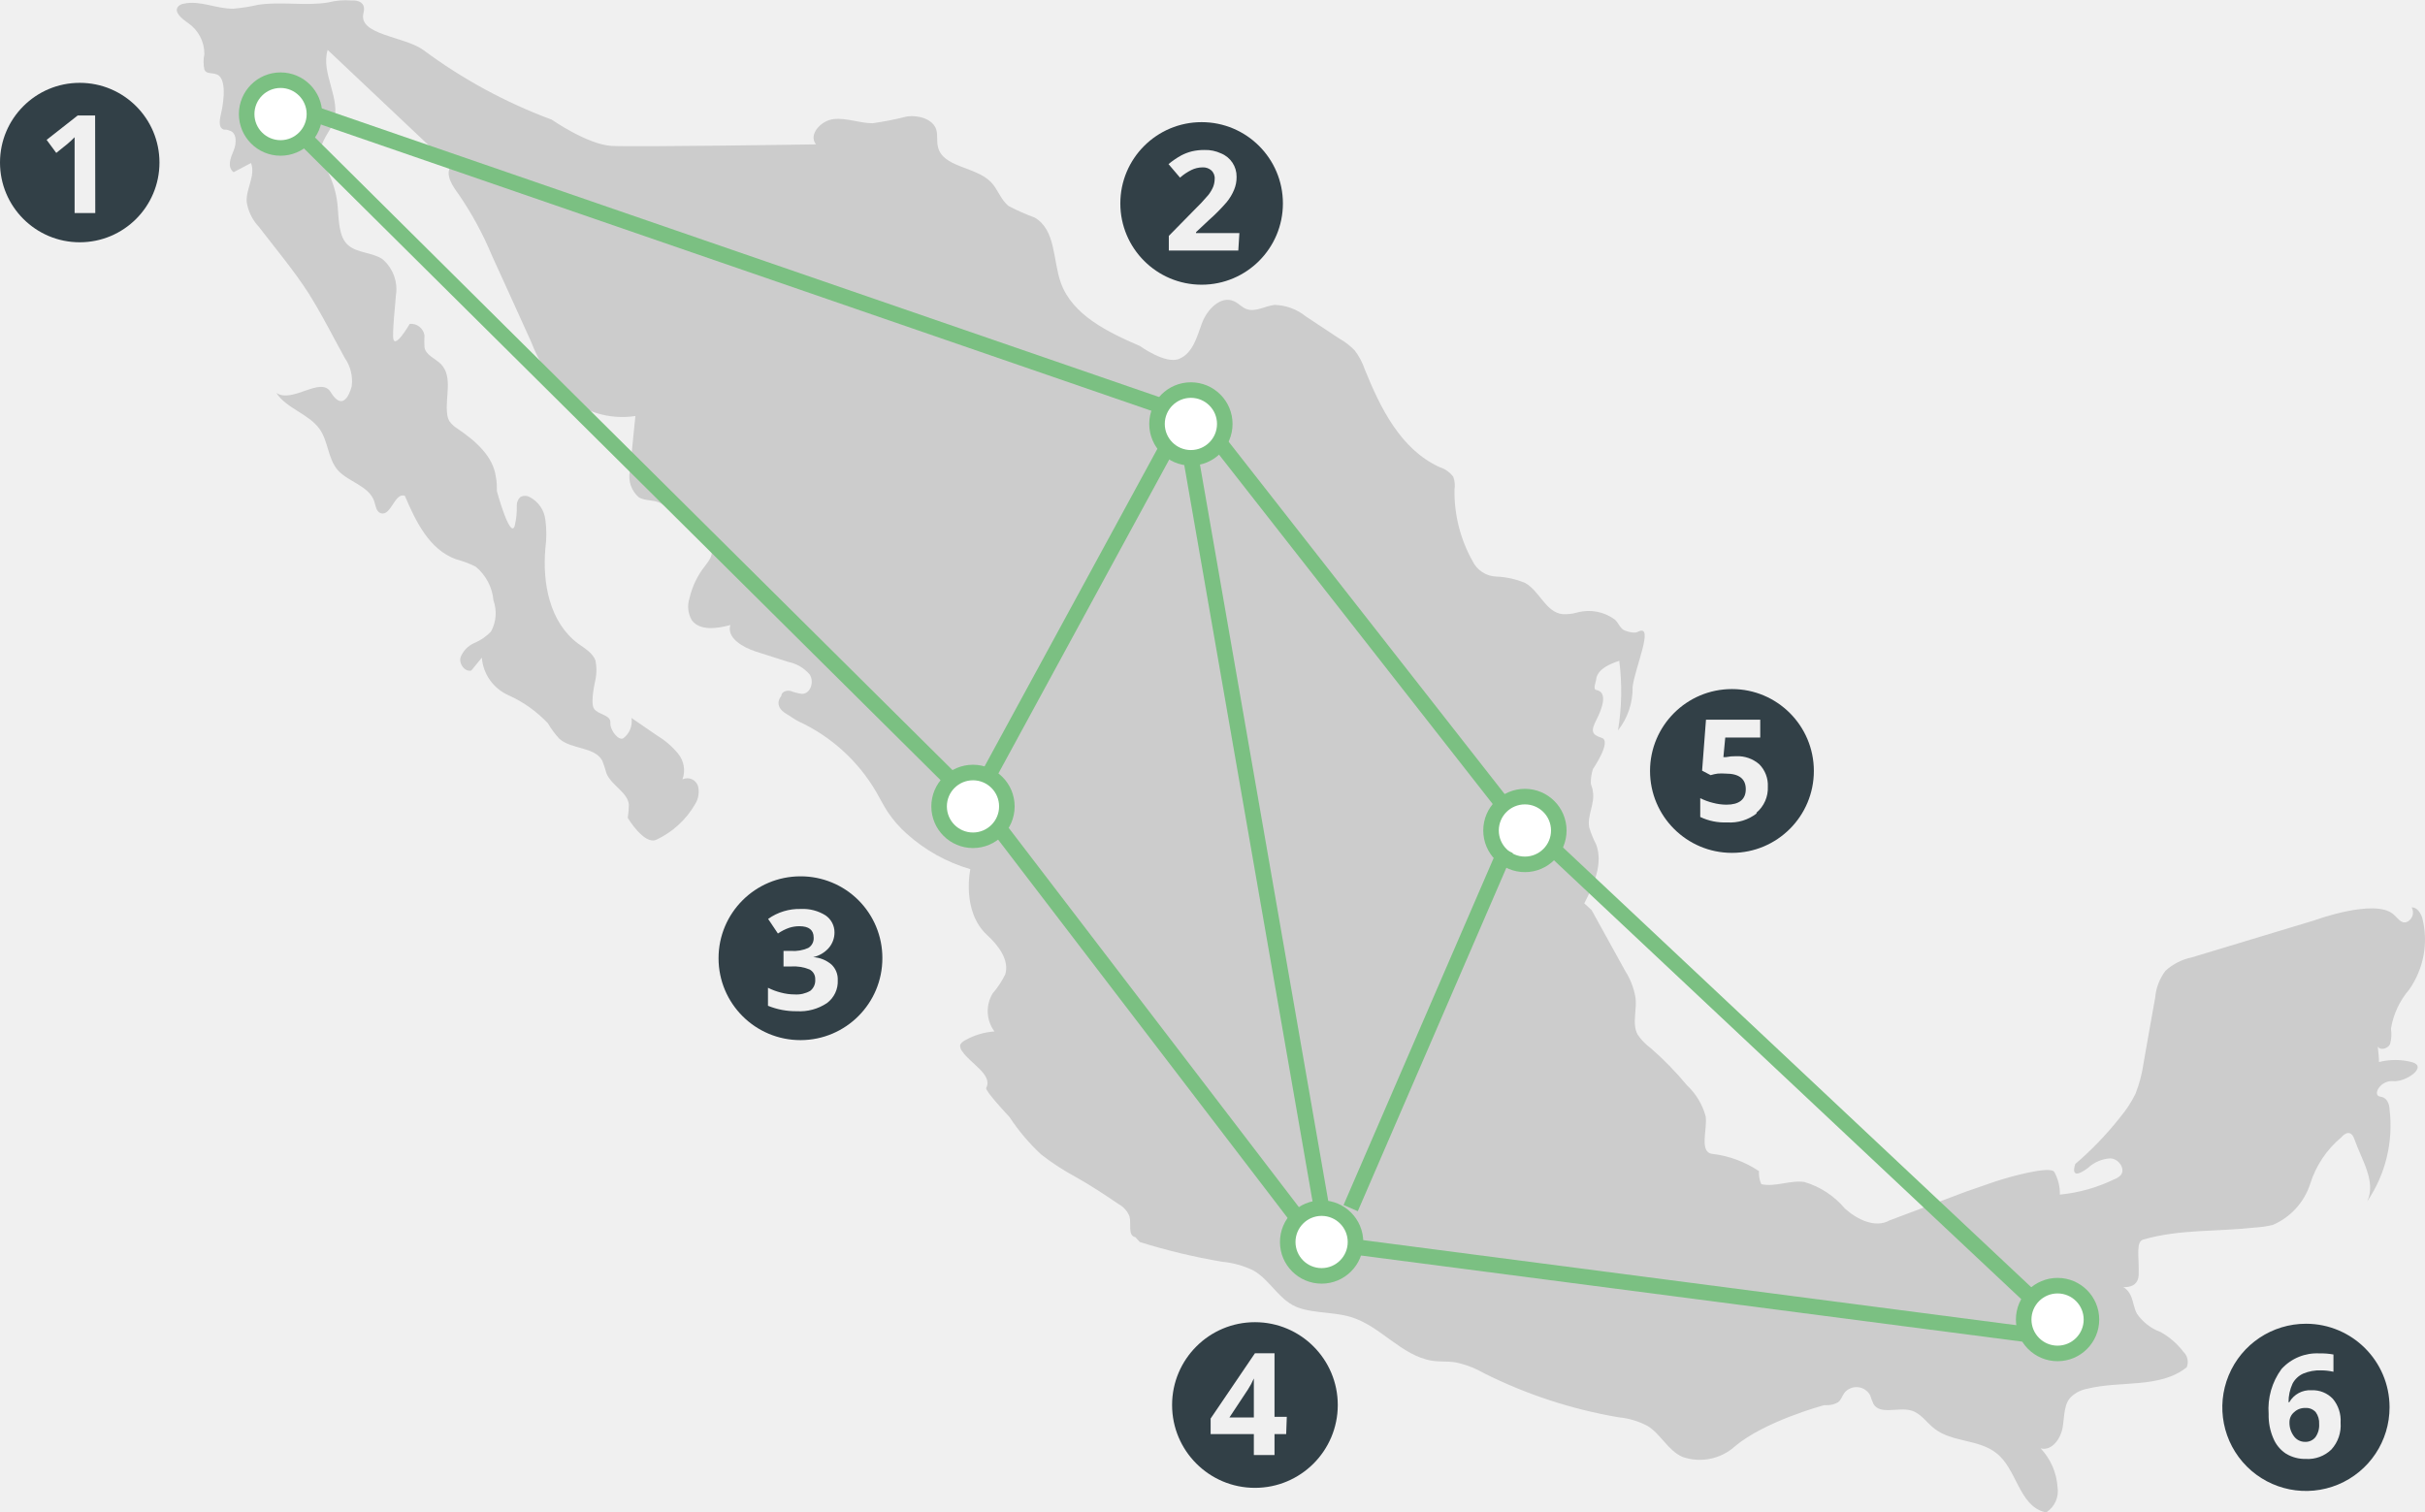
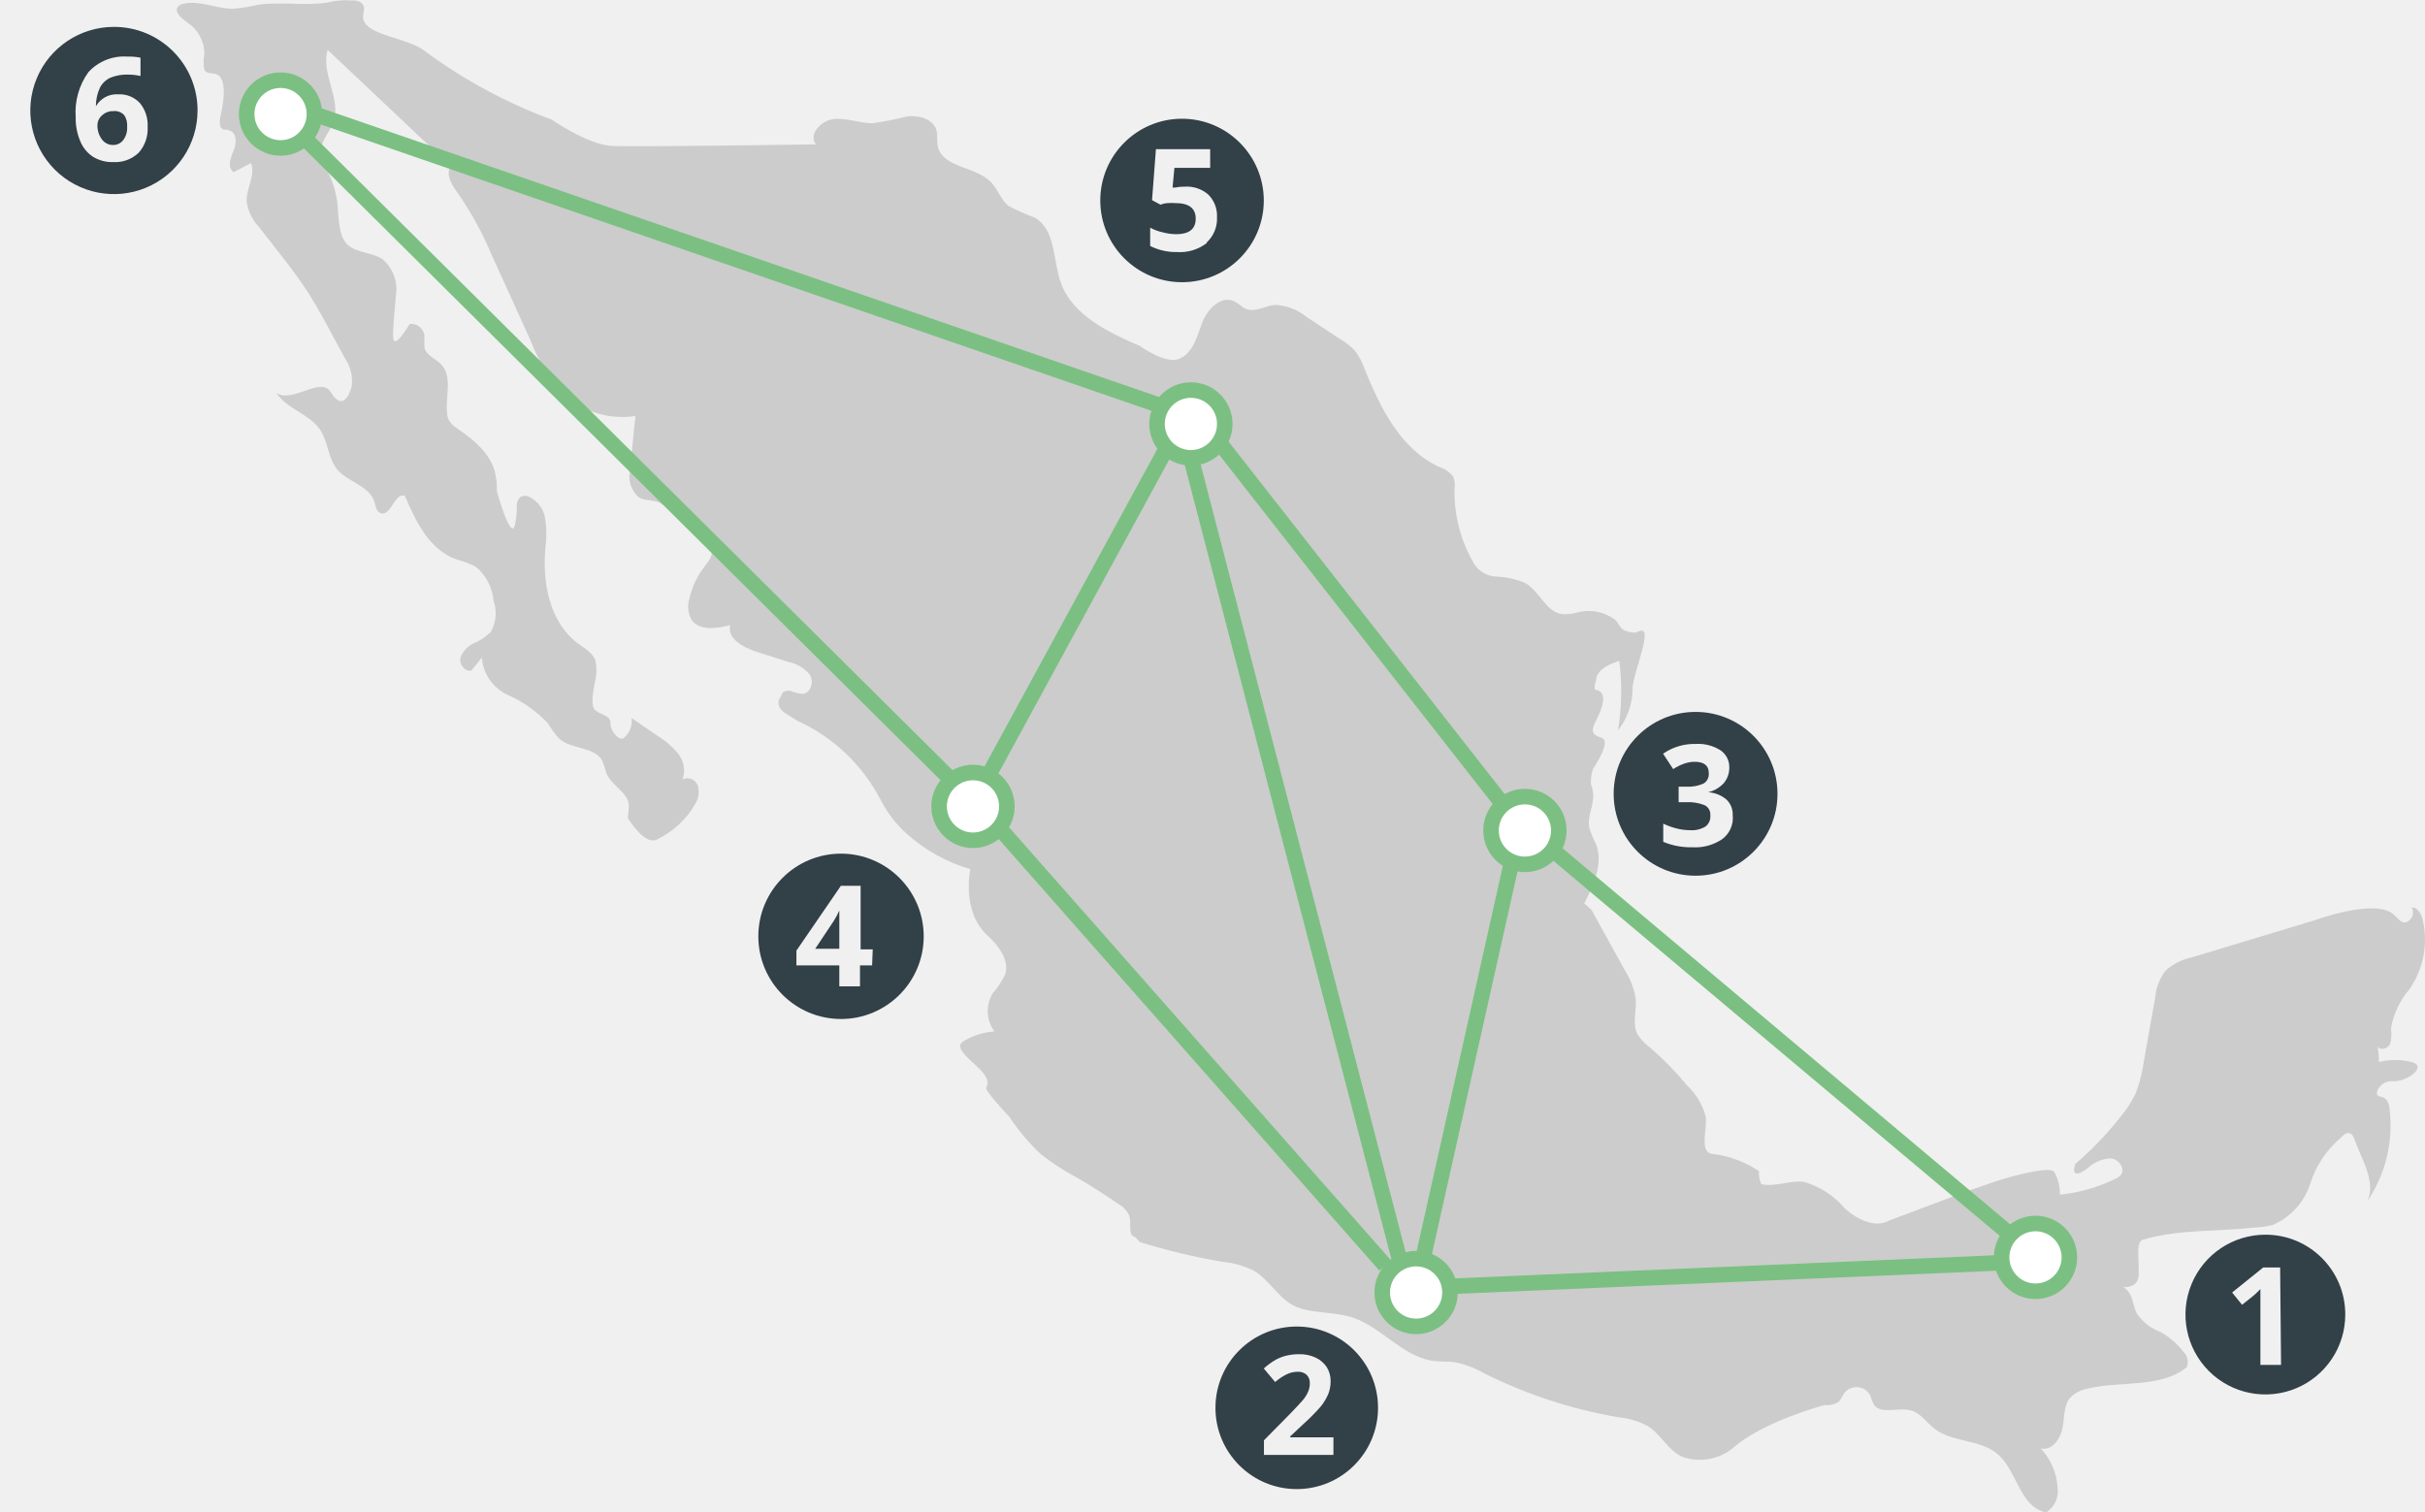
<svg xmlns="http://www.w3.org/2000/svg" id="Capa_1" data-name="Capa 1" viewBox="0 0 156.02 97.27">
  <defs>
    <style>.cls-1{fill:#ccc;}.cls-2{fill:#fff;}.cls-2,.cls-4{stroke:#7bc082;stroke-miterlimit:10;}.cls-3{fill:#324047;}.cls-4{fill:none;}</style>
  </defs>
  <path class="cls-1" d="M29,10.69c-.37.56.1,1.26.5,1.8a21.79,21.79,0,0,1,2.17,4c.84,1.83,1.67,3.67,2.5,5.5a10.48,10.48,0,0,0,2.09,3.37,5.59,5.59,0,0,0,4.62,1.41l-.36,3.57A1.76,1.76,0,0,0,41.1,32c.38.23.89.16,1.3.33a2.26,2.26,0,0,1,.71.51L45.45,35a1,1,0,0,1,.32.42c.11.34-.17.67-.41,1a5.17,5.17,0,0,0-1,2.08,1.73,1.73,0,0,0,.15,1.41c.52.7,1.62.54,2.48.31-.25.83.79,1.43,1.65,1.71l2.07.66a2.46,2.46,0,0,1,1.39.82c.29.46.06,1.23-.5,1.24a3.22,3.22,0,0,1-.74-.19c-.26-.06-.6.07-.59.32,0,0-.58.62.33,1.16.26.15.5.34.78.48a11.24,11.24,0,0,1,5,4.55c.25.43.46.86.73,1.27a7.38,7.38,0,0,0,1.25,1.43,10.53,10.53,0,0,0,4.07,2.26s-.59,2.7,1.08,4.24c.72.66,1.44,1.6,1.17,2.52a5.68,5.68,0,0,1-.81,1.23,2.19,2.19,0,0,0,.11,2.45,4.57,4.57,0,0,0-1.91.58c-.13.08-.27.18-.3.32a.58.58,0,0,0,.13.37c.52.79,2,1.52,1.55,2.37-.09.18,1.5,1.87,1.5,1.87A13.07,13.07,0,0,0,67,74.3a16,16,0,0,0,2.18,1.42c1,.56,1.89,1.15,2.8,1.77a1.53,1.53,0,0,1,.69.78c.13.49-.13,1.24.38,1.34l.28.31a39.93,39.93,0,0,0,5.29,1.27,5.88,5.88,0,0,1,2,.55c1,.56,1.54,1.67,2.53,2.23s2.51.41,3.74.77c1.93.57,3.25,2.49,5.24,2.82.58.09,1.18,0,1.76.16a6.18,6.18,0,0,1,1.6.65,30.91,30.91,0,0,0,8.65,2.83,5,5,0,0,1,1.85.55c.87.53,1.32,1.59,2.26,2a3.38,3.38,0,0,0,3.36-.67c1.93-1.64,5.75-2.66,5.75-2.66l.18,0a1.36,1.36,0,0,0,.72-.19c.2-.15.26-.41.41-.61a1,1,0,0,1,1.65.16,5.59,5.59,0,0,0,.22.57c.43.71,1.58.18,2.41.41.63.17,1,.78,1.52,1.18,1.11.87,2.84.67,3.95,1.55,1.34,1,1.46,3.39,3.13,3.81h.13a1.62,1.62,0,0,0,.7-1.59,4,4,0,0,0-1.09-2.51c.73.19,1.3-.64,1.42-1.36s.06-1.54.59-2a2.08,2.08,0,0,1,1-.48c2.14-.53,4.67,0,6.39-1.38a.9.9,0,0,0-.22-1A4.67,4.67,0,0,0,139,85.71a3.18,3.18,0,0,1-1.51-1.17c-.2-.36-.23-.79-.4-1.17s-.56-.73-1-.63c0,0,1.48.45,1.51-.73s-.2-2.11.3-2.25c2.33-.67,4.75-.5,7.17-.77a6.36,6.36,0,0,0,1.16-.17,4.32,4.32,0,0,0,2.4-2.63,6.37,6.37,0,0,1,2-3s.56-.71.85.12c.46,1.32,1.42,2.73.82,4a8.68,8.68,0,0,0,1.44-5.93s0-.73-.58-.81,0-1.08.81-1,2.28-.94,1.19-1.23a4.25,4.25,0,0,0-2.1,0c0-.34-.05-.68-.08-1,.16.28.65.14.79-.15a2.32,2.32,0,0,0,.06-1A5.15,5.15,0,0,1,155,63.68a5.6,5.6,0,0,0,.84-4.63c-.11-.32-.34-.68-.68-.66a.66.66,0,0,1-.32.94c-.37.13-.58-.28-.88-.52-1.22-1-5.05.41-5.05.41L141,61.61a3.6,3.6,0,0,0-1.68.86,3.34,3.34,0,0,0-.66,1.73c-.25,1.39-.5,2.78-.74,4.17a9,9,0,0,1-.52,2,7.46,7.46,0,0,1-1,1.53,21.14,21.14,0,0,1-2.88,3s-.45,1.2.82.25a2.3,2.3,0,0,1,1.42-.61c.53,0,1,.65.7,1.06a1,1,0,0,1-.4.27,10.3,10.3,0,0,1-3.53,1,2.92,2.92,0,0,0-.35-1.44c-.22-.48-3.17.4-3.17.4-.39.11-.77.24-1.14.37l-1.44.5-4.86,1.83c-.92.52-2.09-.06-2.87-.76a5.42,5.42,0,0,0-2.6-1.71c-.92-.14-1.87.34-2.78.14a1.74,1.74,0,0,1-.15-.84,6.82,6.82,0,0,0-3-1.11c-.87-.1-.31-1.58-.43-2.41a4.25,4.25,0,0,0-1.2-2,20.24,20.24,0,0,0-2.33-2.39,3.55,3.55,0,0,1-.85-.88c-.39-.74,0-1.64-.15-2.46a4.62,4.62,0,0,0-.64-1.62l-2.17-3.93-.47-.43c.61-1.19,1.23-2.56.76-3.8a6.28,6.28,0,0,1-.44-1.08c-.15-.77.38-1.55.23-2.33,0-.18-.11-.35-.13-.53a2.83,2.83,0,0,1,.14-.91s1.23-1.79.56-2-.7-.46-.34-1.16.76-1.78,0-1.92c-.27-.05,0-.54,0-.79.17-.6.86-.88,1.47-1.09A15.48,15.48,0,0,1,104.1,47a4.39,4.39,0,0,0,.94-2.79c.12-1.18,1.44-4.12.35-3.56-.13.07-.36.1-.84-.07-.31-.12-.41-.49-.65-.71a2.83,2.83,0,0,0-2.45-.45,2.83,2.83,0,0,1-.91.1c-1.08-.11-1.47-1.47-2.4-2a5.32,5.32,0,0,0-1.88-.42,1.76,1.76,0,0,1-1.52-1,9.09,9.09,0,0,1-1.16-4.6,1.62,1.62,0,0,0-.08-.82,1.73,1.73,0,0,0-.88-.62c-2.51-1.15-3.81-3.81-4.82-6.31a4.2,4.2,0,0,0-.64-1.2,4.27,4.27,0,0,0-1-.77L84,20.35a3.31,3.31,0,0,0-2-.73c-.62.07-1.24.49-1.82.26-.29-.11-.49-.36-.77-.49-.87-.41-1.76.54-2.08,1.41s-.58,1.92-1.46,2.29-2.52-.82-2.52-.82c-2.08-.9-4.36-2-5.1-4.08-.52-1.46-.31-3.39-1.68-4.19a13.88,13.88,0,0,1-1.67-.74c-.52-.4-.7-1.1-1.16-1.56-1-1-3.11-.92-3.4-2.27-.08-.35,0-.73-.1-1.08-.21-.69-1.13-.95-1.87-.86a21.25,21.25,0,0,1-2.22.44c-.84,0-1.65-.35-2.49-.27s-1.67,1-1.16,1.63c0,0-11.57.18-13.13.1S35.5,7.7,35.5,7.7a33.19,33.19,0,0,1-8.26-4.48C26,2.32,23,2.26,23.39.82c.22-.89-.77-.79-.77-.79A4.59,4.59,0,0,0,21.1.16c-1.48.24-3-.08-4.5.15A11.26,11.26,0,0,1,15,.56C13.9.57,12.85,0,11.81.24a.58.58,0,0,0-.34.17c-.32.36.24.8.63,1.07a2.41,2.41,0,0,1,1.05,2,2.39,2.39,0,0,0,0,1c.12.3.48.18.8.31.79.3.29,2.44.29,2.44-.1.4-.23,1,.17,1.11.11,0,.23,0,.34.06.5.12.48.82.28,1.29s-.43,1.06,0,1.39l1.12-.59c.31.8-.33,1.65-.28,2.5a3,3,0,0,0,.78,1.6c1.09,1.42,2.26,2.81,3.23,4.32.62,1,1.16,2,1.69,3l.61,1.12a2.6,2.6,0,0,1,.45,1.81s-.43,1.91-1.37.37c-.63-1-2.47.77-3.48.07.63,1,2.1,1.35,2.79,2.34.56.8.52,1.9,1.17,2.64s2,1,2.34,2c.09.28.12.66.41.76.68.23.9-1.37,1.56-1.11.7,1.64,1.56,3.44,3.27,4.07a7,7,0,0,1,1.28.48,3.19,3.19,0,0,1,1.15,2.18,2.45,2.45,0,0,1-.16,2,3.19,3.19,0,0,1-1.08.74,1.65,1.65,0,0,0-.88.92c-.11.42.26.94.69.85l.68-.83a2.89,2.89,0,0,0,1.7,2.41,8,8,0,0,1,2.55,1.81,5.7,5.7,0,0,0,.74,1c.79.7,2.27.5,2.76,1.41a7.86,7.86,0,0,1,.27.82c.33.78,1.36,1.21,1.44,2a6.23,6.23,0,0,1-.07.86s1.08,1.81,1.87,1.39a5.65,5.65,0,0,0,2.46-2.27,1.5,1.5,0,0,0,.19-1.16.72.72,0,0,0-1-.44,1.69,1.69,0,0,0-.28-1.65,5.19,5.19,0,0,0-1.34-1.16l-1.66-1.14a1.37,1.37,0,0,1-.52,1.3c-.29.2-.87-.49-.84-1s-.81-.51-1.06-.91.1-1.85.1-1.85a3.06,3.06,0,0,0,0-1.24c-.18-.49-.69-.78-1.12-1.09-1.84-1.38-2.3-3.9-2.1-6.14a6.87,6.87,0,0,0,0-1.81,1.9,1.9,0,0,0-1-1.47.62.62,0,0,0-.62,0,.72.72,0,0,0-.22.53,5,5,0,0,1-.14,1.34c-.3.83-1.14-2.25-1.14-2.25,0-.31,0-.62-.07-.93-.17-1.33-1.33-2.33-2.47-3.1a1.84,1.84,0,0,1-.52-.48,1.23,1.23,0,0,1-.14-.46c-.14-1.09.38-2.38-.39-3.2-.36-.37-1-.59-1.07-1.1a6.43,6.43,0,0,1,0-.76.88.88,0,0,0-.95-.74s-1.06,1.85-1.07.79c0-.88.12-1.74.18-2.61a2.54,2.54,0,0,0-.87-2.35c-.67-.44-1.62-.38-2.21-.9s-.59-1.58-.66-2.43a5.9,5.9,0,0,0-.64-2.28,3,3,0,0,1-.48-1.22c0-.74.61-1.34.85-2,.51-1.49-.84-3.12-.38-4.63" />
-   <circle class="cls-2" cx="85.03" cy="79.92" r="2.18" />
+   <circle class="cls-2" cx="91.11" cy="83.17" r="2.18" />
  <circle class="cls-2" cx="76.62" cy="27.28" r="2.18" />
  <circle class="cls-2" cx="62.6" cy="51.89" r="2.18" />
-   <circle class="cls-2" cx="132.38" cy="84.91" r="2.18" />
+   <circle class="cls-2" cx="130.96" cy="80.91" r="2.18" />
  <circle class="cls-2" cx="98.11" cy="53.44" r="2.18" />
  <circle class="cls-2" cx="18.05" cy="7.34" r="2.18" />
-   <path class="cls-3" d="M5.13,5.33a5.13,5.13,0,1,0,5.13,5.13A5.13,5.13,0,0,0,5.13,5.33Zm1,8.38H4.8V9.48l0-.65a6,6,0,0,1-.46.43l-.72.58L3,9,5,7.43H6.12Z" />
+   <path class="cls-3" d="M145.76,79.45a5.14,5.14,0,1,0,5.13,5.13A5.13,5.13,0,0,0,145.76,79.45Zm1,8.38h-1.33V83.6l0-.65c-.22.22-.37.37-.45.43l-.73.58-.64-.79,2-1.61h1.09Z" />
  <line class="cls-4" x1="19.61" y1="8.9" x2="61.04" y2="50.02" />
  <line class="cls-4" x1="63.53" y1="50.02" x2="75.06" y2="28.83" />
-   <line class="cls-4" x1="86.9" y1="77.74" x2="96.87" y2="54.69" />
-   <line class="cls-4" x1="64.16" y1="53.13" x2="83.47" y2="78.37" />
+   <line class="cls-4" x1="91.62" y1="80.68" x2="97.24" y2="55.55" />
+   <line class="cls-4" x1="64.16" y1="53.13" x2="89.12" y2="81.43" />
  <line class="cls-4" x1="20.23" y1="7.34" x2="74.44" y2="26.03" />
-   <line class="cls-4" x1="85.03" y1="77.74" x2="76.62" y2="29.46" />
-   <line class="cls-4" x1="130.51" y1="83.35" x2="99.67" y2="54.38" />
-   <line class="cls-4" x1="130.2" y1="85.84" x2="87.21" y2="80.24" />
+   <line class="cls-4" x1="90.12" y1="81.35" x2="76.62" y2="29.46" />
+   <line class="cls-4" x1="129.62" y1="79.68" x2="99.87" y2="54.68" />
+   <line class="cls-4" x1="128.62" y1="81.26" x2="93.62" y2="82.76" />
  <line class="cls-4" x1="78.49" y1="28.52" x2="96.55" y2="51.58" />
-   <path class="cls-3" d="M77.31,7.86a5.23,5.23,0,1,0,5.23,5.23A5.23,5.23,0,0,0,77.31,7.86Zm2.36,8.26H75.2v-.94l1.6-1.63a13.62,13.62,0,0,0,.94-1,2.28,2.28,0,0,0,.31-.52,1.44,1.44,0,0,0,.1-.5.68.68,0,0,0-.22-.57.79.79,0,0,0-.56-.19,1.65,1.65,0,0,0-.72.17,3.33,3.33,0,0,0-.73.49l-.74-.87A5.22,5.22,0,0,1,76,10a3.09,3.09,0,0,1,.68-.26,3.49,3.49,0,0,1,.82-.09,2.36,2.36,0,0,1,1.06.22,1.6,1.6,0,0,1,1,1.51,2.08,2.08,0,0,1-.16.83,3.14,3.14,0,0,1-.48.8,11.85,11.85,0,0,1-1.15,1.16l-.82.77V15h2.79Z" />
-   <path class="cls-3" d="M51.5,56.39a5.27,5.27,0,1,0,5.27,5.26A5.25,5.25,0,0,0,51.5,56.39Zm1.7,8.16a3.15,3.15,0,0,1-1.93.52,4.78,4.78,0,0,1-1.86-.35V63.56a4.08,4.08,0,0,0,.83.31,3.46,3.46,0,0,0,.89.12,1.78,1.78,0,0,0,1-.23.85.85,0,0,0,.32-.74.68.68,0,0,0-.37-.64,2.69,2.69,0,0,0-1.18-.19h-.49v-1h.49A2.34,2.34,0,0,0,52,61a.72.72,0,0,0,.35-.67c0-.49-.31-.73-.92-.73a2.14,2.14,0,0,0-.65.1,3,3,0,0,0-.73.37l-.63-.94a3.47,3.47,0,0,1,2.11-.64,2.74,2.74,0,0,1,1.58.41A1.32,1.32,0,0,1,53.69,60a1.52,1.52,0,0,1-.37,1,1.88,1.88,0,0,1-1,.59v0a2,2,0,0,1,1.18.48,1.31,1.31,0,0,1,.4,1A1.73,1.73,0,0,1,53.2,64.55Z" />
-   <path class="cls-3" d="M80.75,85.08a5.33,5.33,0,1,0,5.32,5.33A5.33,5.33,0,0,0,80.75,85.08Zm2,7.2H82v1.35H80.67V92.28H77.89v-1l2.85-4.2H82v4.09h.79Z" />
-   <path class="cls-3" d="M80.29,89.41l-1.19,1.8h1.57v-1.1c0-.19,0-.45,0-.8s0-.56,0-.61h0A4.58,4.58,0,0,1,80.29,89.41Z" />
-   <path class="cls-3" d="M111.43,44.34a5.27,5.27,0,1,0,5.27,5.27A5.27,5.27,0,0,0,111.43,44.34Zm1.59,8a2.77,2.77,0,0,1-1.9.58,3.62,3.62,0,0,1-1.73-.35V51.36a3.81,3.81,0,0,0,.81.3,3.49,3.49,0,0,0,.87.12c.83,0,1.25-.34,1.25-1s-.43-1-1.29-1a3.37,3.37,0,0,0-.52,0,2.81,2.81,0,0,0-.45.1l-.55-.29.25-3.28h3.49v1.15H111l-.12,1.26.16,0a3,3,0,0,1,.66-.06,2.13,2.13,0,0,1,1.49.52,1.92,1.92,0,0,1,.55,1.44A2.07,2.07,0,0,1,113,52.3Z" />
-   <path class="cls-3" d="M148.37,85.18a5.38,5.38,0,1,0,5.37,5.37A5.38,5.38,0,0,0,148.37,85.18ZM150,93.27a2.17,2.17,0,0,1-1.64.61,2.38,2.38,0,0,1-1.27-.33,2.17,2.17,0,0,1-.83-1,3.71,3.71,0,0,1-.3-1.56,4.34,4.34,0,0,1,.83-2.9,3.08,3.08,0,0,1,2.46-1,4.09,4.09,0,0,1,.88.07v1.11a3.61,3.61,0,0,0-.79-.09,2.73,2.73,0,0,0-1.16.21,1.46,1.46,0,0,0-.68.64,2.81,2.81,0,0,0-.26,1.2h.05a1.53,1.53,0,0,1,1.43-.77,1.78,1.78,0,0,1,1.37.55,2.17,2.17,0,0,1,.5,1.53A2.31,2.31,0,0,1,150,93.27Z" />
-   <path class="cls-3" d="M148.32,90.6a1,1,0,0,0-.72.27.83.83,0,0,0-.3.64,1.44,1.44,0,0,0,.28.9.87.87,0,0,0,.71.37.81.81,0,0,0,.68-.3,1.32,1.32,0,0,0,.24-.85,1.18,1.18,0,0,0-.22-.76A.82.82,0,0,0,148.32,90.6Z" />
+   <path class="cls-3" d="M83.44,85.36a5.23,5.23,0,1,0,5.22,5.23A5.23,5.23,0,0,0,83.44,85.36Zm2.35,8.26H81.32v-.94l1.61-1.63c.47-.48.78-.82.93-1a2,2,0,0,0,.31-.52,1.24,1.24,0,0,0,.1-.5.71.71,0,0,0-.21-.57.8.8,0,0,0-.57-.19,1.65,1.65,0,0,0-.72.17,3.58,3.58,0,0,0-.73.49l-.73-.87a4.36,4.36,0,0,1,.78-.57,2.91,2.91,0,0,1,.68-.26,3.43,3.43,0,0,1,.82-.09,2.39,2.39,0,0,1,1.06.22,1.77,1.77,0,0,1,.71.61,1.65,1.65,0,0,1,.25.9,2.27,2.27,0,0,1-.15.83,3.46,3.46,0,0,1-.48.8,13.15,13.15,0,0,1-1.15,1.16l-.82.77v.06h2.78Z" />
+   <path class="cls-3" d="M109.1,45.81a5.27,5.27,0,1,0,5.26,5.27A5.27,5.27,0,0,0,109.1,45.81ZM110.8,54a3.1,3.1,0,0,1-1.93.52,4.54,4.54,0,0,1-1.86-.35V53a4.65,4.65,0,0,0,.82.3,3.46,3.46,0,0,0,.89.12,1.68,1.68,0,0,0,1-.23.81.81,0,0,0,.32-.73.67.67,0,0,0-.37-.65,2.81,2.81,0,0,0-1.18-.19H108v-1h.5a2.37,2.37,0,0,0,1.1-.2.7.7,0,0,0,.34-.67c0-.49-.3-.73-.92-.73a2.1,2.1,0,0,0-.64.11,3.26,3.26,0,0,0-.73.36L107,48.5a3.53,3.53,0,0,1,2.1-.63,2.7,2.7,0,0,1,1.58.4,1.3,1.3,0,0,1,.58,1.13,1.54,1.54,0,0,1-.36,1,2,2,0,0,1-1,.58v0a2,2,0,0,1,1.18.47,1.32,1.32,0,0,1,.4,1A1.7,1.7,0,0,1,110.8,54Z" />
+   <path class="cls-3" d="M54.11,54.93a5.32,5.32,0,1,0,5.32,5.32A5.33,5.33,0,0,0,54.11,54.93Zm2,7.19h-.78v1.35H54V62.12H51.24v-.95L54.1,57h1.27v4.09h.78Z" />
+   <path class="cls-3" d="M53.65,59.25l-1.2,1.8H54V60c0-.19,0-.45,0-.8s0-.56,0-.61h0A5.49,5.49,0,0,1,53.65,59.25Z" />
+   <path class="cls-3" d="M76.05,7.64a5.26,5.26,0,1,0,5.26,5.26A5.27,5.27,0,0,0,76.05,7.64Zm1.59,8a2.82,2.82,0,0,1-1.9.58A3.71,3.71,0,0,1,74,15.83V14.65a3,3,0,0,0,.81.3,3.43,3.43,0,0,0,.87.12c.83,0,1.25-.34,1.25-1s-.43-1-1.29-1a3.28,3.28,0,0,0-.52,0c-.19,0-.34.07-.46.1l-.54-.29.25-3.28h3.49V10.8h-2.3l-.12,1.27.15,0a3.13,3.13,0,0,1,.67-.06,2.08,2.08,0,0,1,1.49.52,1.92,1.92,0,0,1,.55,1.44A2.08,2.08,0,0,1,77.64,15.6Z" />
+   <path class="cls-3" d="M7.34,1.73A5.38,5.38,0,1,0,12.71,7.1,5.37,5.37,0,0,0,7.34,1.73ZM8.93,9.82a2.17,2.17,0,0,1-1.64.61A2.38,2.38,0,0,1,6,10.1a2.17,2.17,0,0,1-.83-1,3.71,3.71,0,0,1-.3-1.56,4.4,4.4,0,0,1,.82-2.9,3.1,3.1,0,0,1,2.47-1,4.09,4.09,0,0,1,.88.07V4.89a3.61,3.61,0,0,0-.79-.09A2.82,2.82,0,0,0,7.1,5a1.44,1.44,0,0,0-.67.64,2.81,2.81,0,0,0-.26,1.2h0a1.53,1.53,0,0,1,1.43-.77A1.78,1.78,0,0,1,9,6.63a2.22,2.22,0,0,1,.5,1.53A2.31,2.31,0,0,1,8.93,9.82Z" />
+   <path class="cls-3" d="M7.29,7.15a1,1,0,0,0-.72.27.83.83,0,0,0-.3.64,1.44,1.44,0,0,0,.28.9.87.87,0,0,0,.71.37A.81.81,0,0,0,7.94,9a1.32,1.32,0,0,0,.24-.85A1.18,1.18,0,0,0,8,7.42.82.82,0,0,0,7.29,7.15Z" />
</svg>
